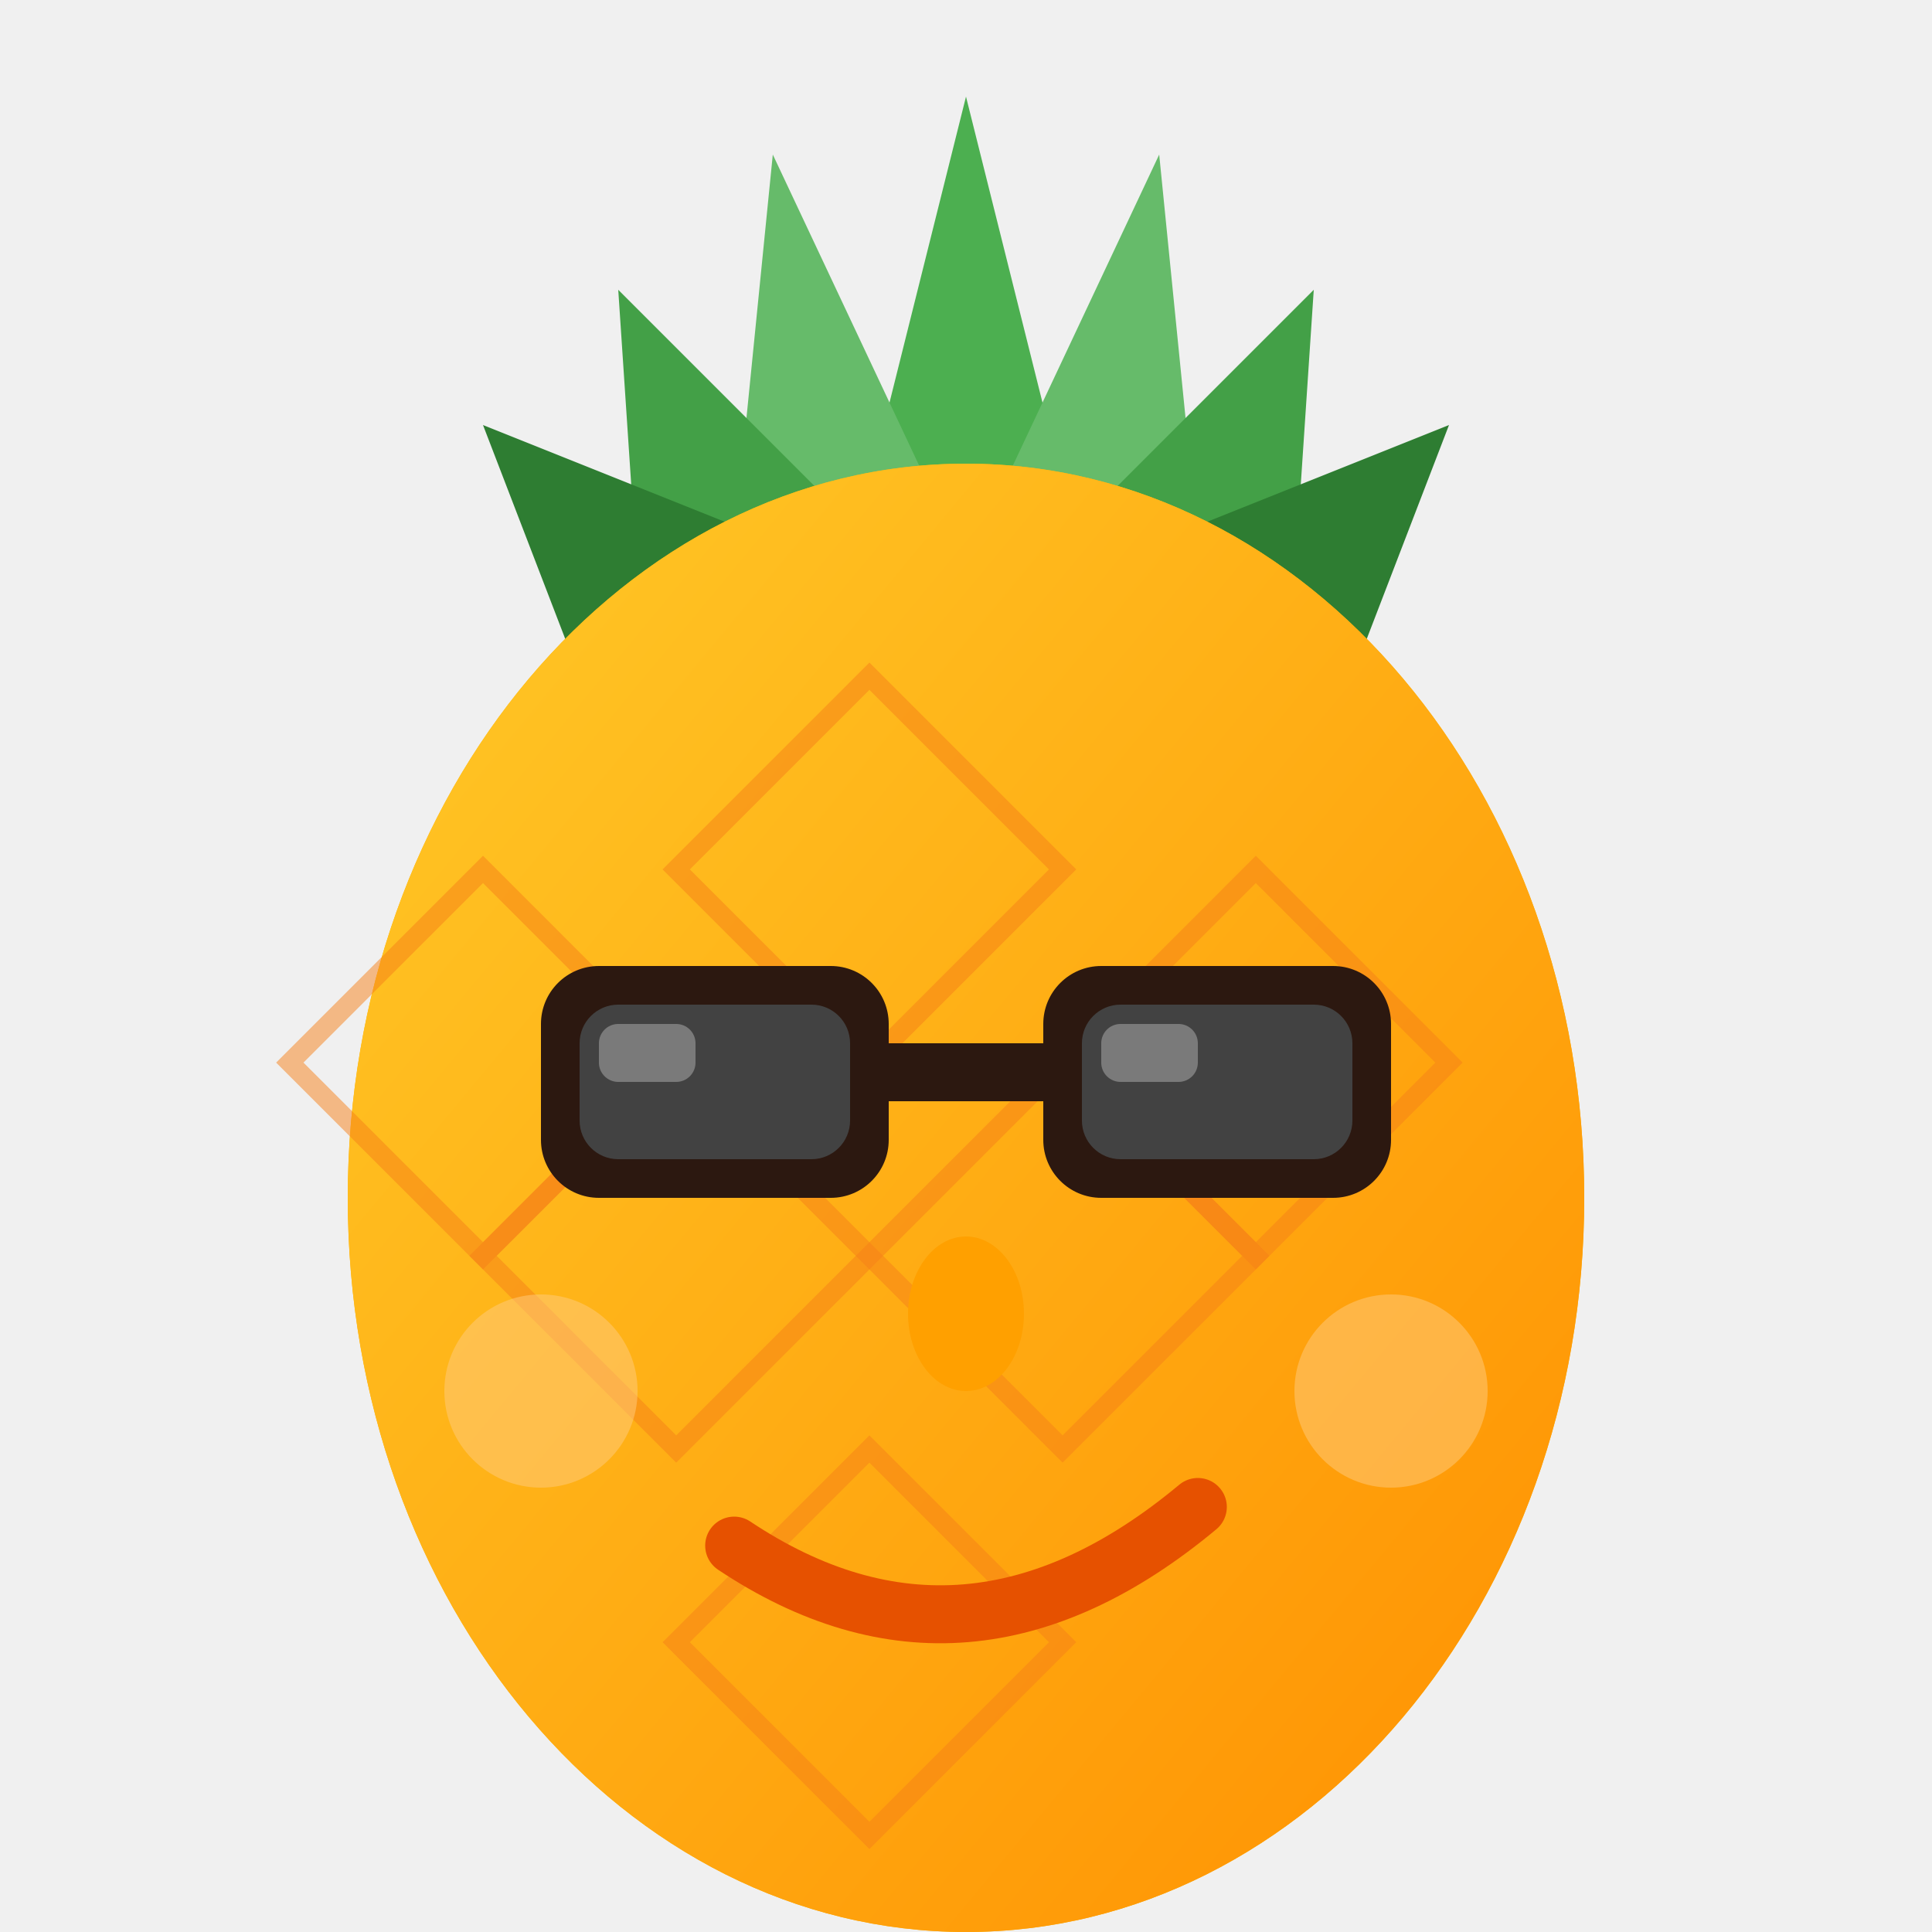
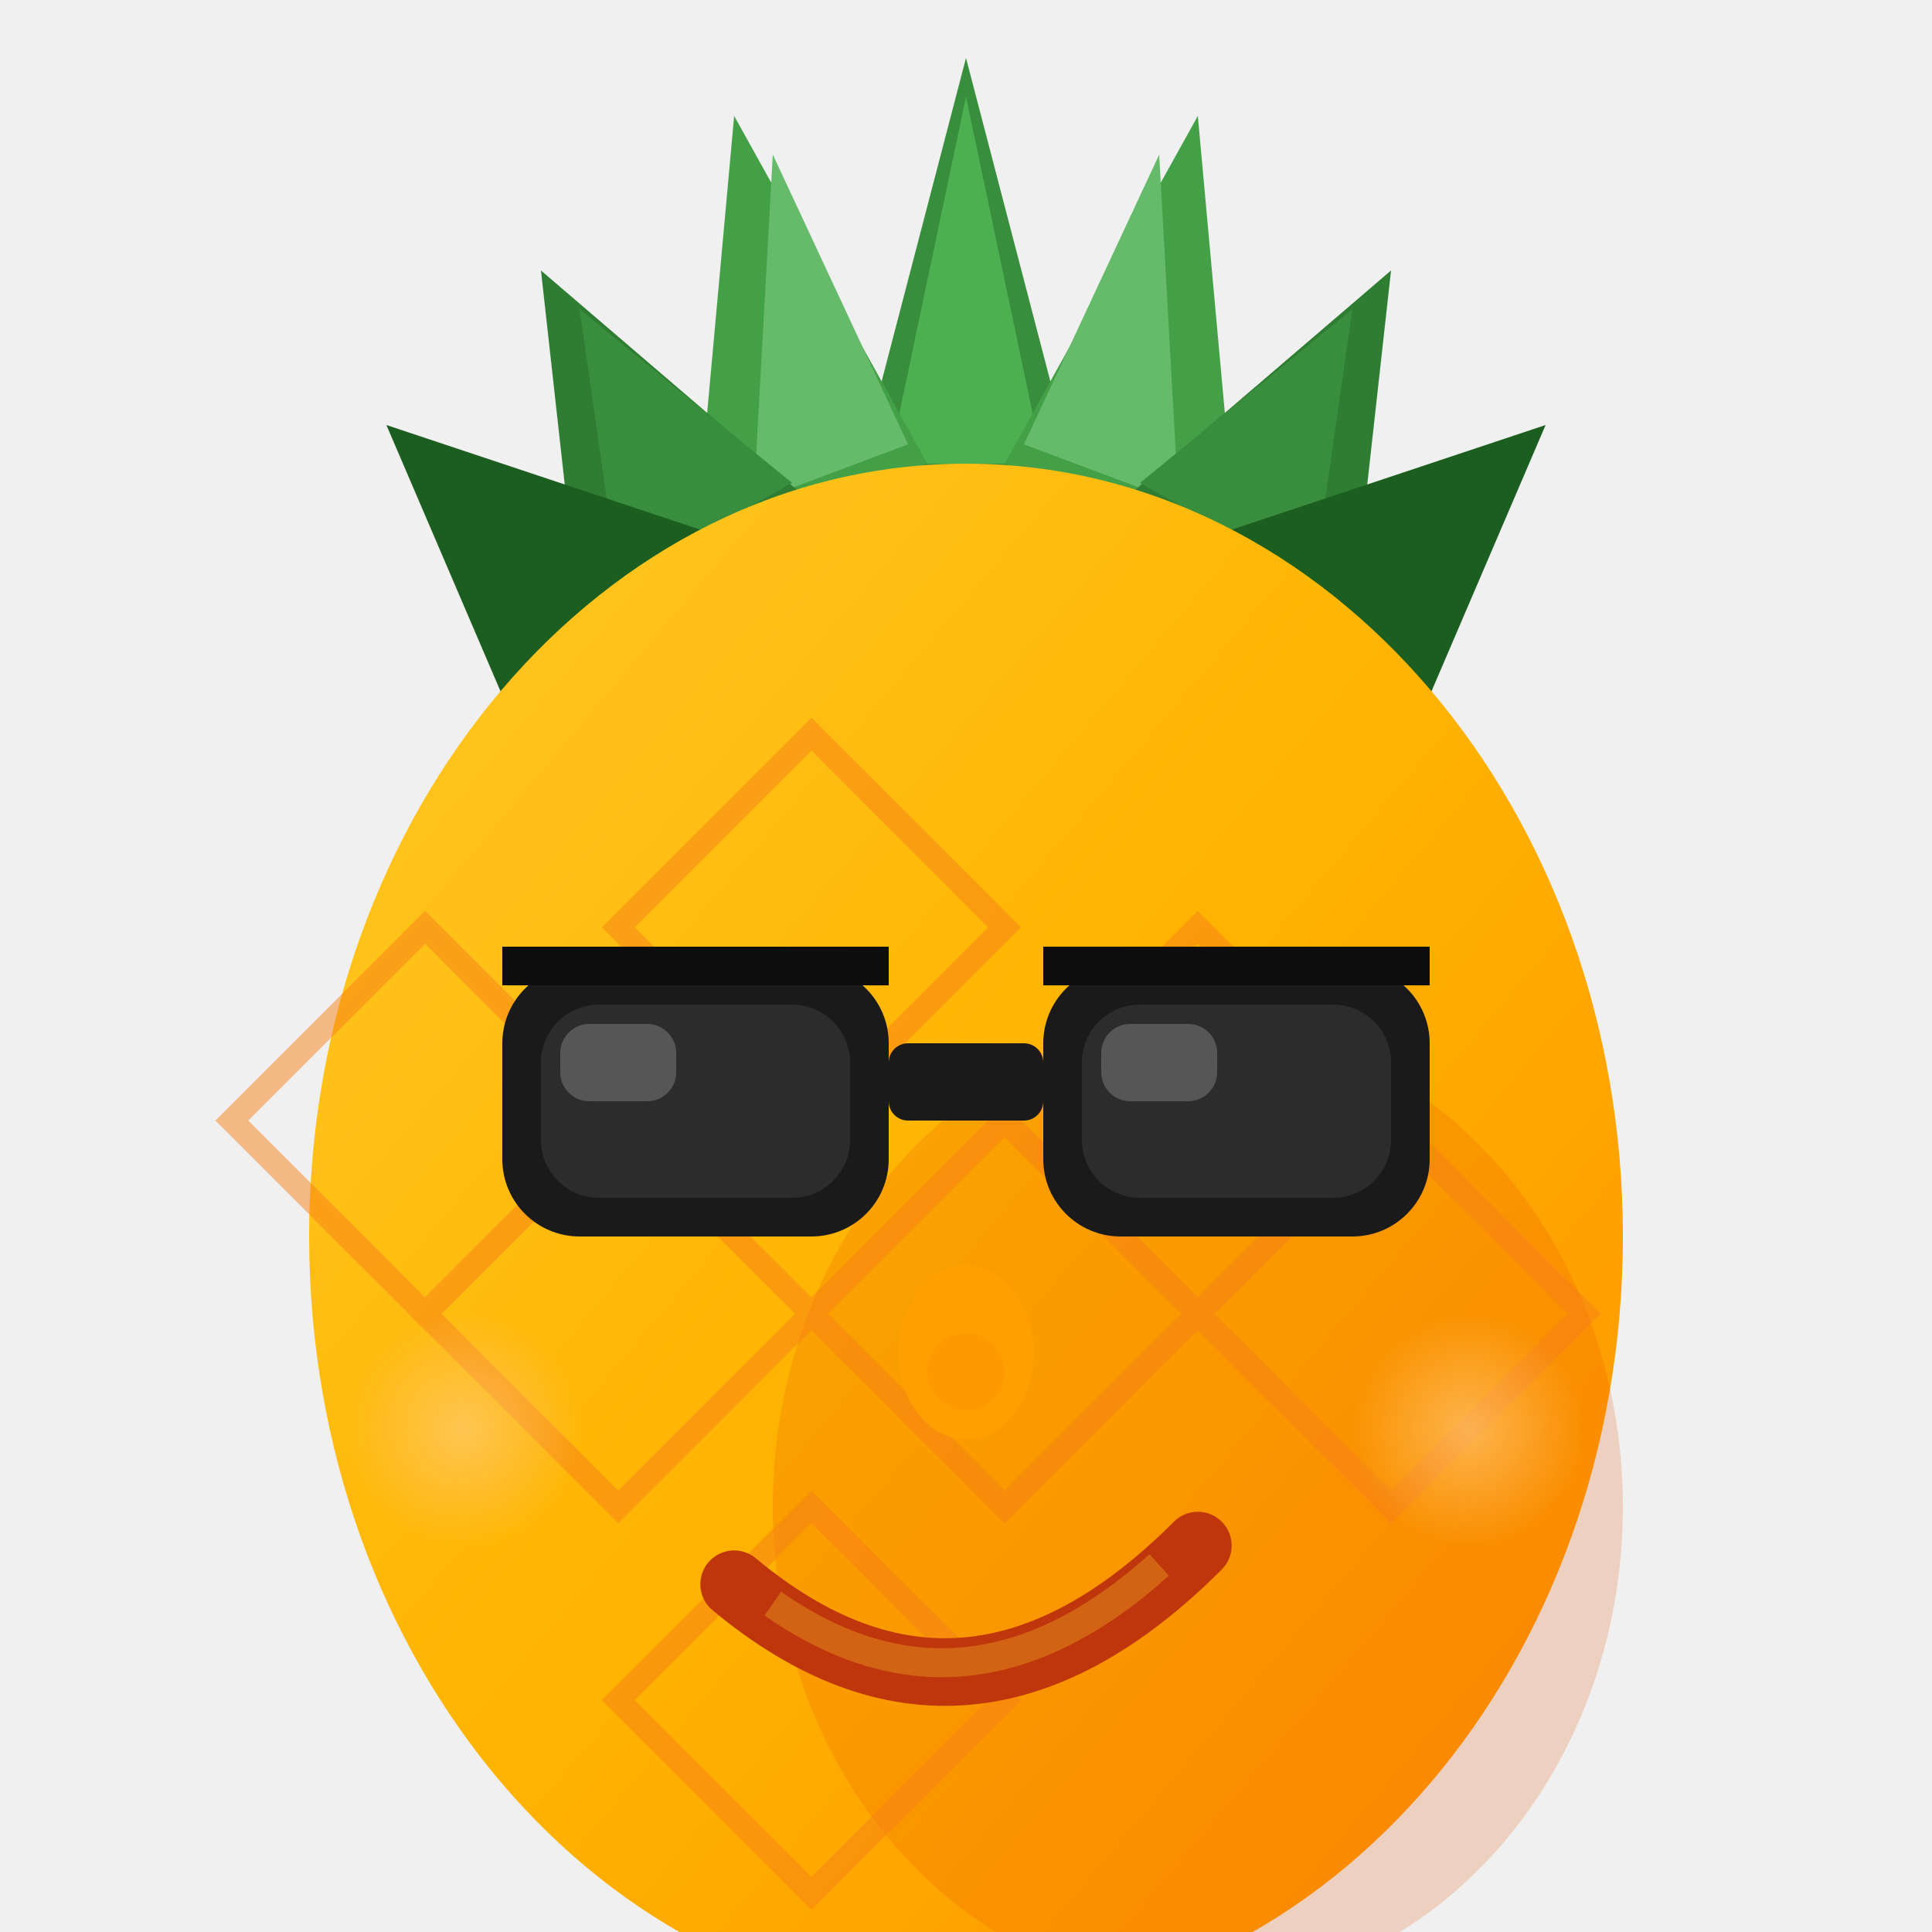
<svg xmlns="http://www.w3.org/2000/svg" viewBox="0 0 100 100">
-   <path d="M50 5 L45 25 L55 25 Z" fill="#4CAF50" />
-   <path d="M40 8 L38 28 L48 25 Z" fill="#66BB6A" />
-   <path d="M60 8 L62 28 L52 25 Z" fill="#66BB6A" />
-   <path d="M32 15 L33 30 L43 26 Z" fill="#43A047" />
-   <path d="M68 15 L67 30 L57 26 Z" fill="#43A047" />
-   <path d="M25 22 L30 35 L40 28 Z" fill="#2E7D32" />
-   <path d="M75 22 L70 35 L60 28 Z" fill="#2E7D32" />
-   <ellipse cx="50" cy="62" rx="32" ry="38" fill="#FFB300" />
-   <ellipse cx="50" cy="62" rx="32" ry="38" fill="url(#pineGrad)" />
-   <path d="M25 45 L35 55 L25 65 L15 55 Z" stroke="#F57F17" stroke-width="1" fill="none" opacity="0.5" />
-   <path d="M45 35 L55 45 L45 55 L35 45 Z" stroke="#F57F17" stroke-width="1" fill="none" opacity="0.5" />
-   <path d="M65 45 L75 55 L65 65 L55 55 Z" stroke="#F57F17" stroke-width="1" fill="none" opacity="0.5" />
-   <path d="M35 55 L45 65 L35 75 L25 65 Z" stroke="#F57F17" stroke-width="1" fill="none" opacity="0.5" />
-   <path d="M55 55 L65 65 L55 75 L45 65 Z" stroke="#F57F17" stroke-width="1" fill="none" opacity="0.5" />
-   <path d="M45 75 L55 85 L45 95 L35 85 Z" stroke="#F57F17" stroke-width="1" fill="none" opacity="0.5" />
-   <rect x="28" cy="52" y="50" width="18" height="12" rx="3" fill="#2C1810" />
-   <rect x="54" cy="52" y="50" width="18" height="12" rx="3" fill="#2C1810" />
-   <rect x="46" y="54" width="8" height="3" fill="#2C1810" />
-   <rect x="30" y="52" width="14" height="8" rx="2" fill="#424242" />
-   <rect x="56" y="52" width="14" height="8" rx="2" fill="#424242" />
-   <rect x="31" y="53" width="5" height="3" rx="1" fill="white" opacity="0.3" />
-   <rect x="57" y="53" width="5" height="3" rx="1" fill="white" opacity="0.3" />
-   <ellipse cx="50" cy="68" rx="3" ry="4" fill="#FFA000" />
-   <path d="M38 80 Q50 88 62 78" stroke="#E65100" stroke-width="3" fill="none" stroke-linecap="round" />
-   <circle cx="28" cy="72" r="5" fill="#FFCC80" opacity="0.5" />
-   <circle cx="72" cy="72" r="5" fill="#FFCC80" opacity="0.5" />
+   <path d="M50 3 L44 26 L56 26 Z" fill="#388E3C" />
+   <path d="M50 5 L46 24 L54 24 Z" fill="#4CAF50" />
+   <path d="M38 6 L36 28 L48 24 Z" fill="#43A047" />
+   <path d="M40 8 L39 26 L47 23 Z" fill="#66BB6A" />
+   <path d="M62 6 L64 28 L52 24 Z" fill="#43A047" />
+   <path d="M60 8 L61 26 L53 23 Z" fill="#66BB6A" />
+   <path d="M28 14 L30 32 L42 26 Z" fill="#2E7D32" />
+   <path d="M30 16 L32 30 L41 25 Z" fill="#388E3C" />
+   <path d="M72 14 L70 32 L58 26 Z" fill="#2E7D32" />
+   <path d="M70 16 L68 30 L59 25 Z" fill="#388E3C" />
+   <path d="M20 22 L26 36 L38 28 Z" fill="#1B5E20" />
+   <path d="M80 22 L74 36 L62 28 Z" fill="#1B5E20" />
+   <ellipse cx="50" cy="64" rx="34" ry="40" fill="url(#pineGrad)" />
+   <ellipse cx="62" cy="78" rx="22" ry="25" fill="#E65100" opacity="0.2" />
+   <g stroke="#F57F17" stroke-width="1.2" fill="none" opacity="0.5">
+     <path d="M22 48 L32 58 L22 68 L12 58 Z" />
+     <path d="M42 38 L52 48 L42 58 L32 48 Z" />
+     <path d="M62 48 L72 58 L62 68 L52 58 Z" />
+     <path d="M32 58 L42 68 L32 78 L22 68 Z" />
+     <path d="M52 58 L62 68 L52 78 L42 68 Z" />
+     <path d="M42 78 L52 88 L42 98 L32 88 Z" />
+     <path d="M72 58 L82 68 L72 78 L62 68 Z" />
+   </g>
+   <rect x="26" y="50" width="20" height="14" rx="4" fill="#1A1A1A" />
+   <rect x="54" y="50" width="20" height="14" rx="4" fill="#1A1A1A" />
+   <rect x="46" y="54" width="8" height="4" rx="1" fill="#1A1A1A" />
+   <rect x="28" y="52" width="16" height="10" rx="3" fill="#2C2C2C" />
+   <rect x="56" y="52" width="16" height="10" rx="3" fill="#2C2C2C" />
+   <rect x="29" y="53" width="6" height="4" rx="1.5" fill="white" opacity="0.2" />
+   <rect x="57" y="53" width="6" height="4" rx="1.5" fill="white" opacity="0.2" />
+   <path d="M26 50 L46 50" stroke="#0D0D0D" stroke-width="2" />
+   <path d="M54 50 L74 50" stroke="#0D0D0D" stroke-width="2" />
+   <ellipse cx="50" cy="70" rx="3.5" ry="4.5" fill="#FFA000" />
+   <ellipse cx="50" cy="71" rx="2" ry="2" fill="#FF8F00" opacity="0.4" />
+   <path d="M38 82 Q50 92 62 80" stroke="#BF360C" stroke-width="3.5" fill="none" stroke-linecap="round" />
+   <path d="M40 83 Q50 90 60 81" stroke="#FFCA28" stroke-width="1.5" fill="none" opacity="0.3" />
+   <circle cx="24" cy="74" r="6" fill="url(#pineCheek)" />
+   <circle cx="76" cy="74" r="6" fill="url(#pineCheek)" />
  <defs>
    <linearGradient id="pineGrad" x1="0%" y1="0%" x2="100%" y2="100%">
      <stop offset="0%" stop-color="#FFCA28" />
+       <stop offset="50%" stop-color="#FFB300" />
      <stop offset="100%" stop-color="#FF8F00" />
    </linearGradient>
+     <radialGradient id="pineCheek" cx="50%" cy="50%">
+       <stop offset="0%" stop-color="#FFCC80" stop-opacity="0.6" />
+       <stop offset="100%" stop-color="#FFCC80" stop-opacity="0" />
+     </radialGradient>
  </defs>
</svg>
